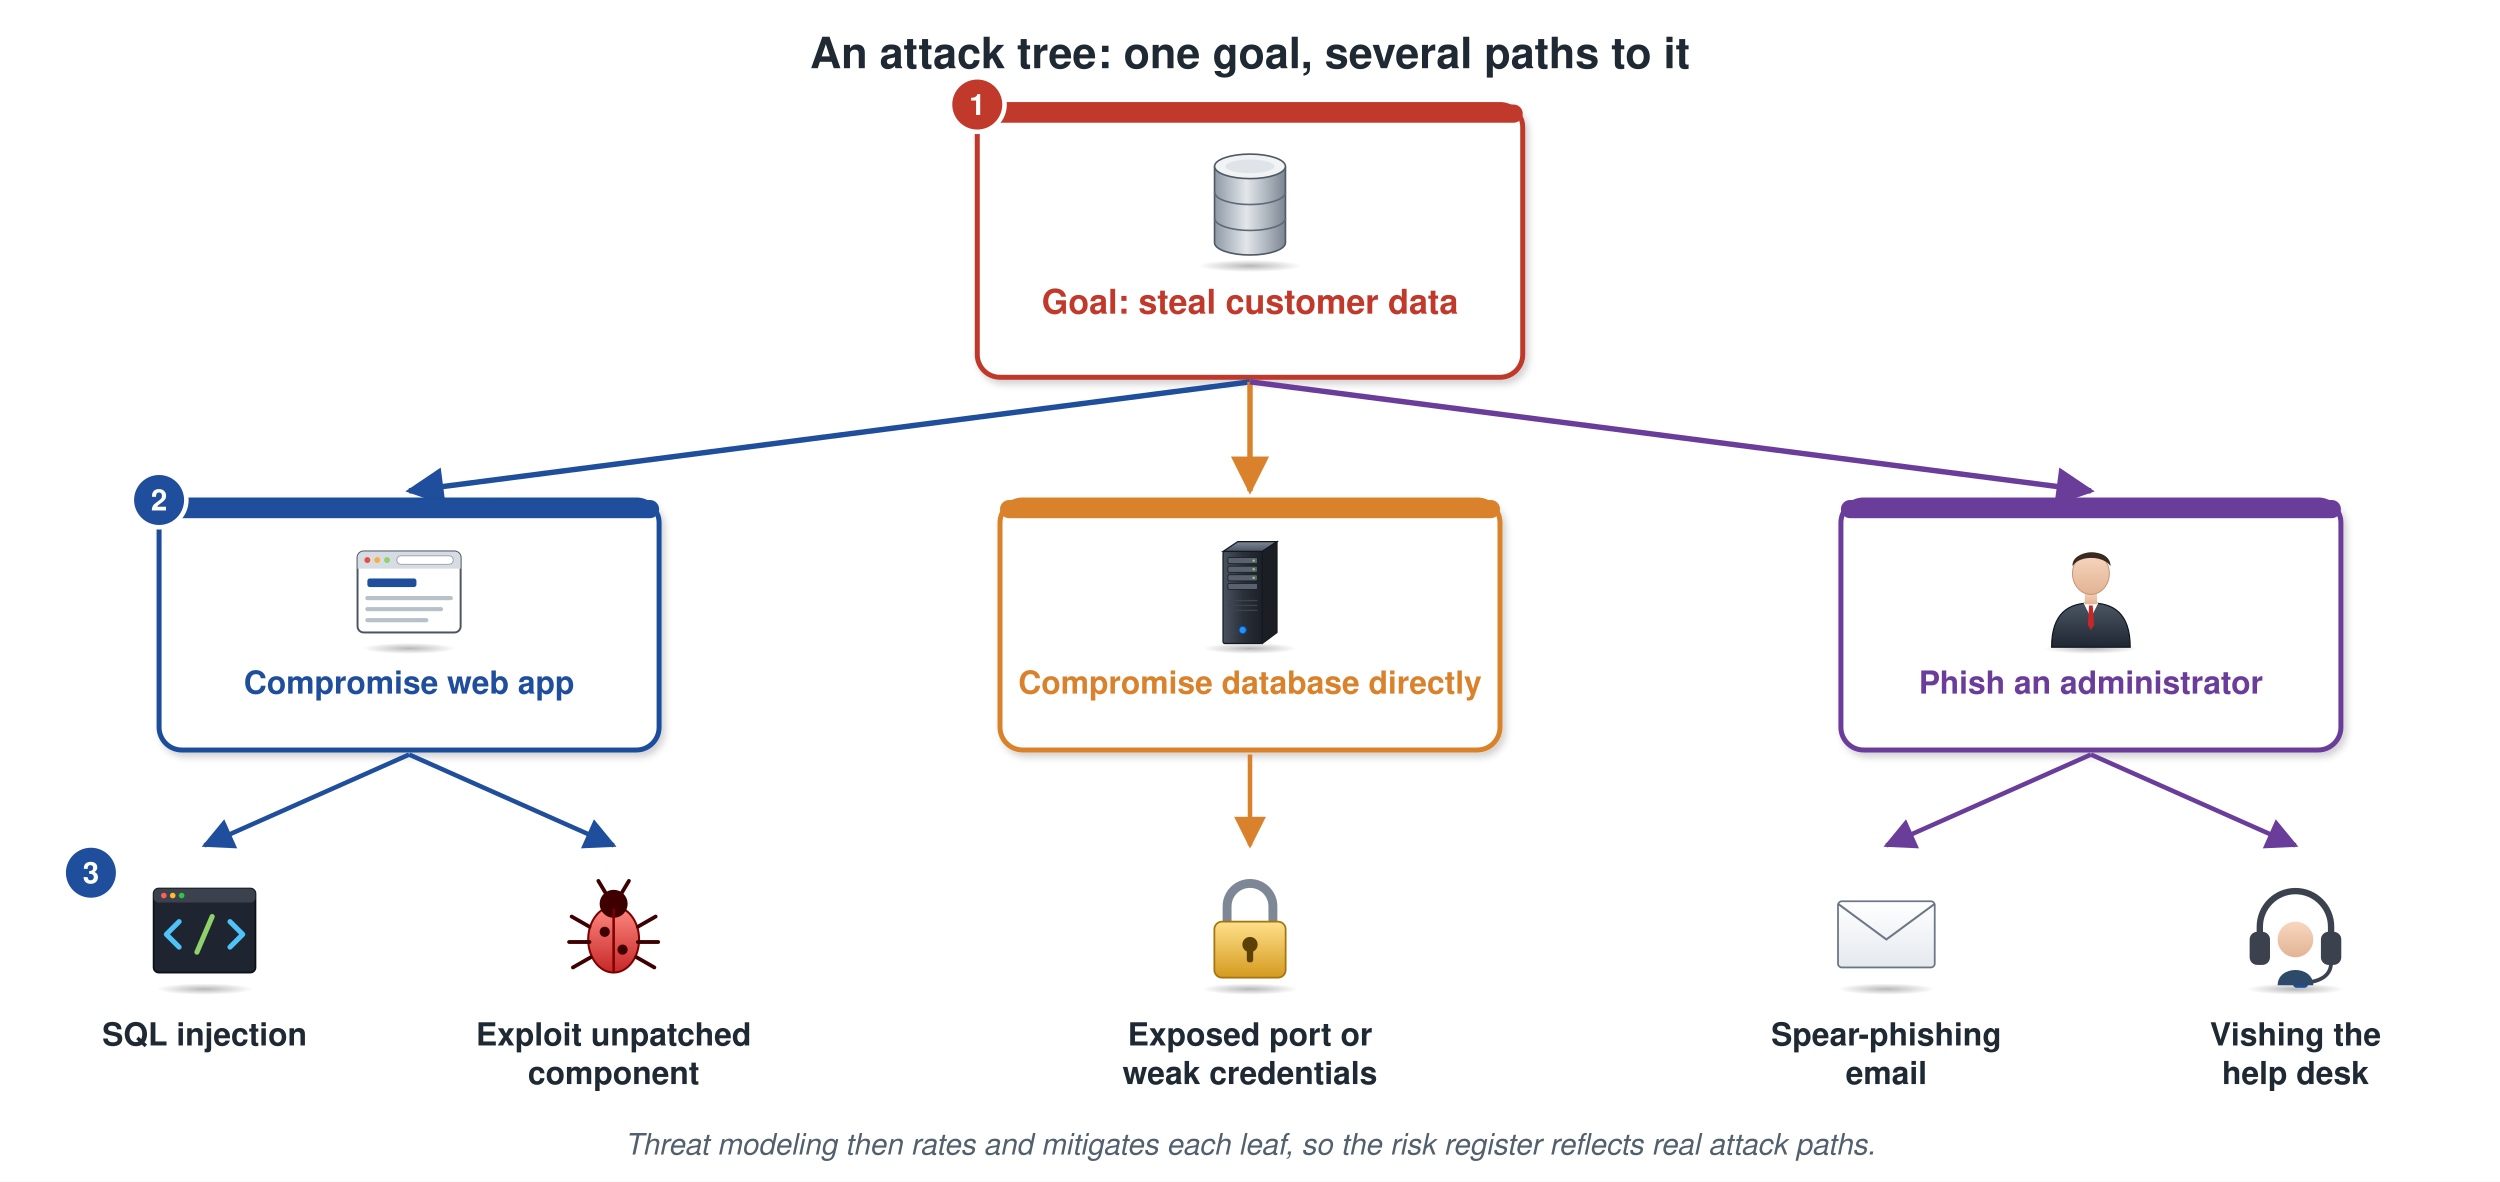
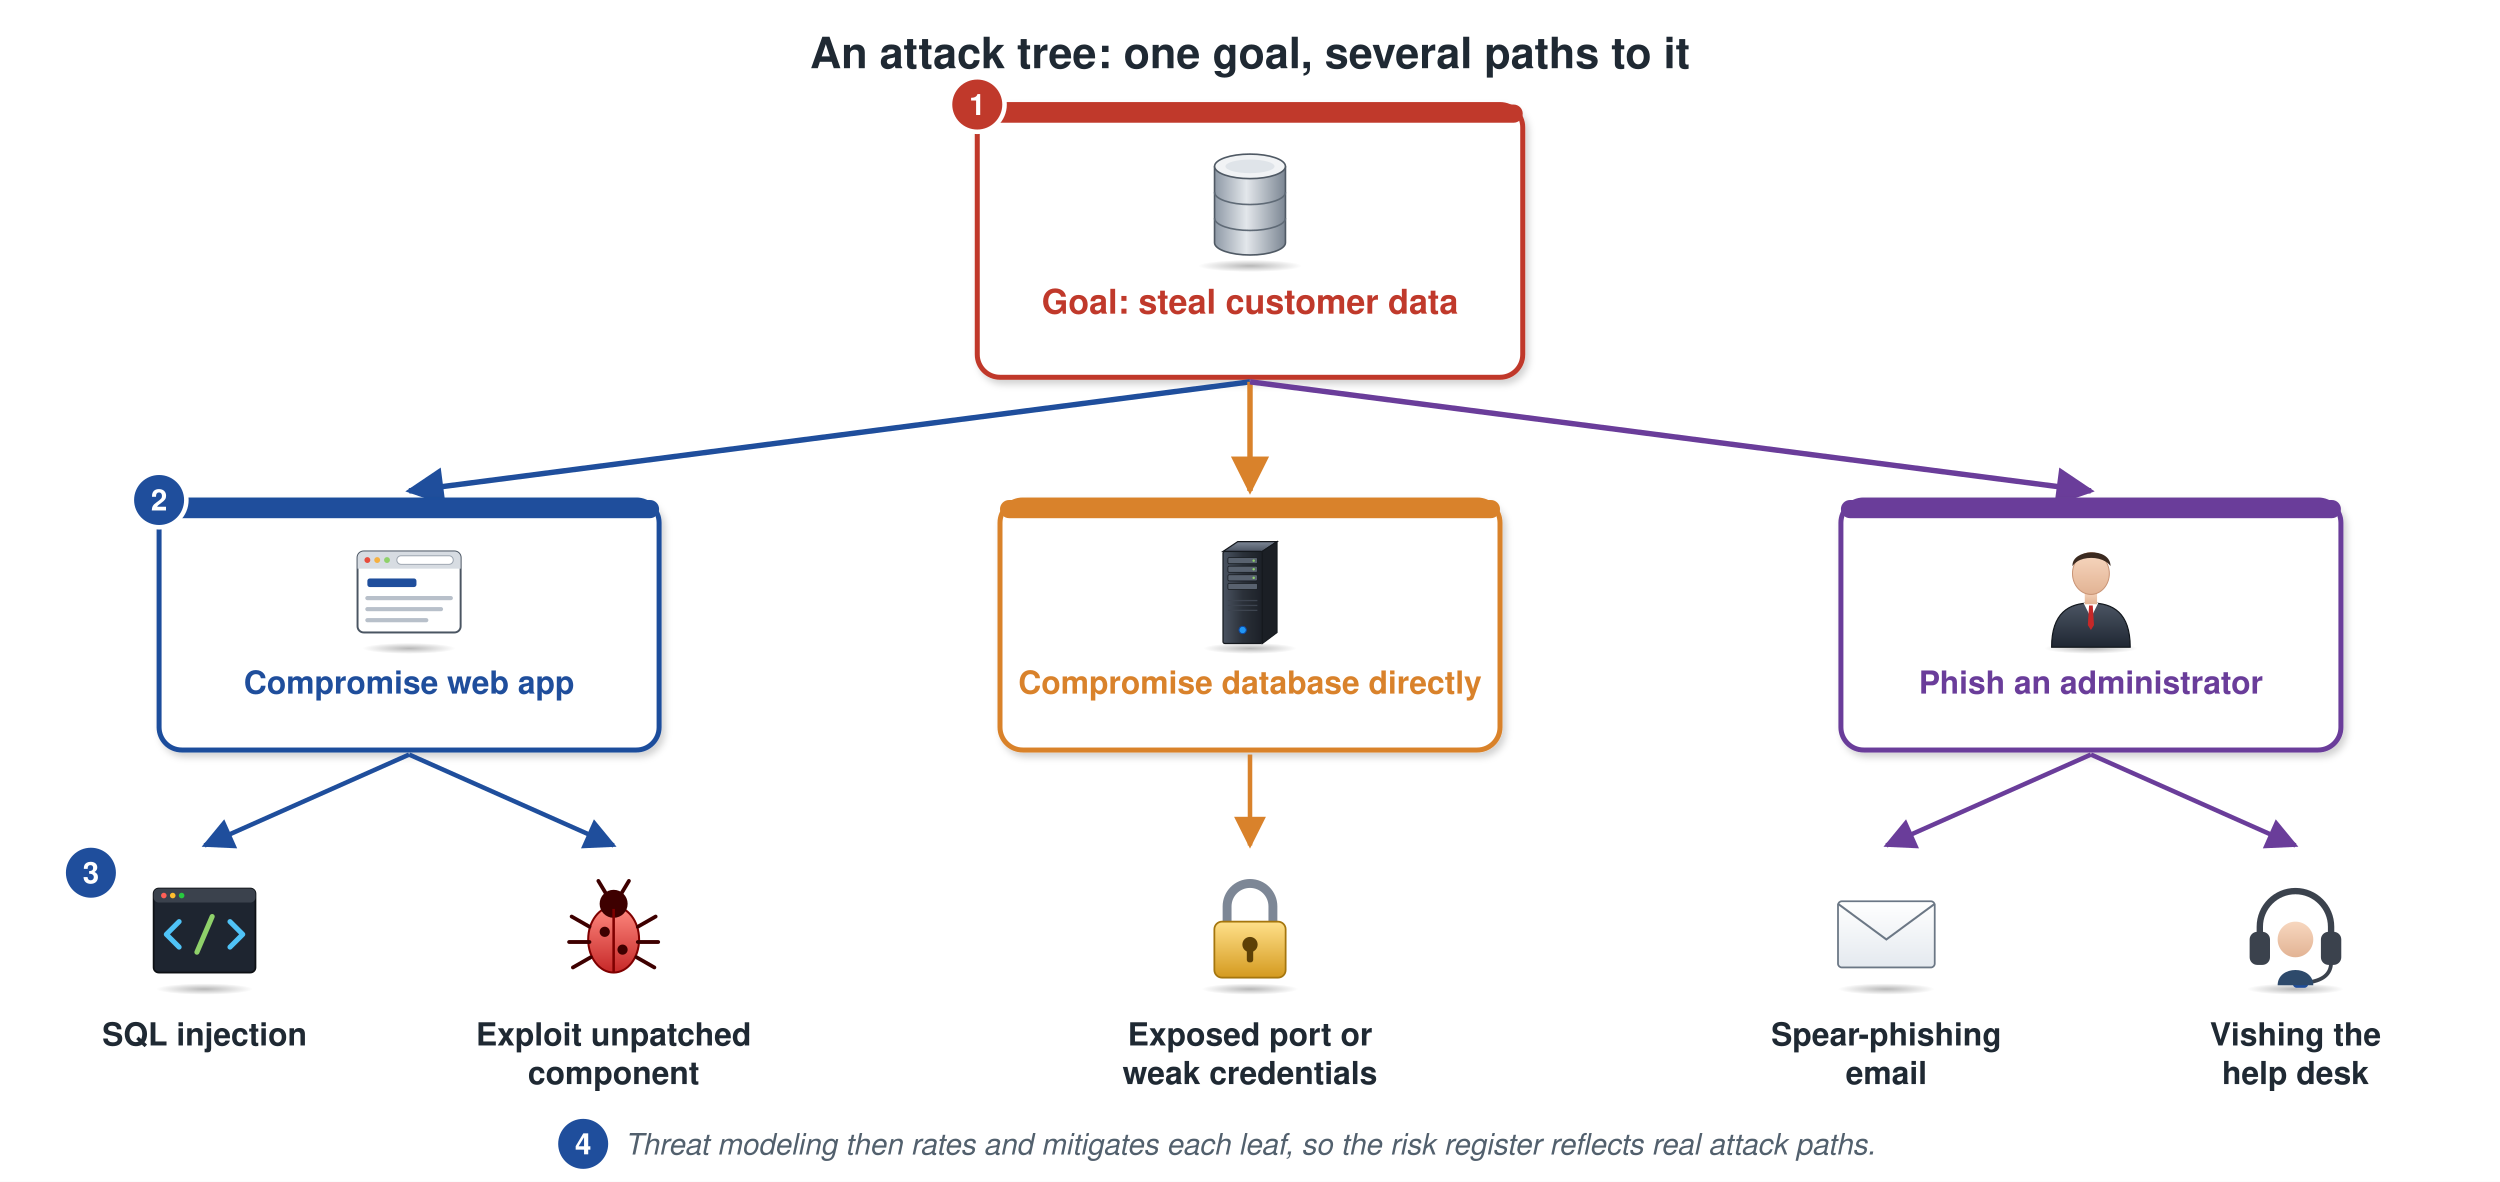
<svg xmlns="http://www.w3.org/2000/svg" viewBox="0 0 1100 520" width="1100" height="520" role="img" aria-labelledby="t d">
  <style>@media (prefers-reduced-motion: no-preference){.st{animation:fig-in .7s ease-out both}.s1{animation-delay:0.00s}.s2{animation-delay:0.90s}.s3{animation-delay:1.80s}.s4{animation-delay:2.70s}}@keyframes fig-in{from{opacity:0}to{opacity:1}}</style>
  <defs>
    <linearGradient id="g-box" x1="0" y1="0" x2="0" y2="1">
      <stop offset="0" stop-color="#f3f8fe" />
      <stop offset="1" stop-color="#c9ddf4" />
    </linearGradient>
    <filter id="f-drop" x="-10%" y="-10%" width="130%" height="140%">
      <feDropShadow dx="1.5" dy="2" stdDeviation="1.6" flood-color="#000" flood-opacity=".18" />
    </filter>
    <marker id="a-1f4e9c" viewBox="0 0 10 10" refX="9" refY="5" markerWidth="7" markerHeight="7" orient="auto-start-reverse">
      <path d="M0 0 L10 5 L0 10 Z" fill="#1f4e9c" />
    </marker>
    <marker id="a-6a3d9a" viewBox="0 0 10 10" refX="9" refY="5" markerWidth="7" markerHeight="7" orient="auto-start-reverse">
      <path d="M0 0 L10 5 L0 10 Z" fill="#6a3d9a" />
    </marker>
    <marker id="a-d9822b" viewBox="0 0 10 10" refX="9" refY="5" markerWidth="7" markerHeight="7" orient="auto-start-reverse">
      <path d="M0 0 L10 5 L0 10 Z" fill="#d9822b" />
    </marker>
    <linearGradient id="g-steel" x1="0" y1="0" x2="1" y2="0">
      <stop offset="0" stop-color="#4a5361" />
      <stop offset=".5" stop-color="#2b313a" />
      <stop offset="1" stop-color="#1c2027" />
    </linearGradient>
    <linearGradient id="g-steel-top" x1="0" y1="0" x2="0" y2="1">
      <stop offset="0" stop-color="#7d8796" />
      <stop offset="1" stop-color="#4a5361" />
    </linearGradient>
    <linearGradient id="g-silver" x1="0" y1="0" x2="0" y2="1">
      <stop offset="0" stop-color="#f4f6f8" />
      <stop offset="1" stop-color="#b9c0c9" />
    </linearGradient>
    <linearGradient id="g-silver-side" x1="0" y1="0" x2="1" y2="0">
      <stop offset="0" stop-color="#d8dde3" />
      <stop offset="1" stop-color="#9aa3ae" />
    </linearGradient>
    <linearGradient id="g-screen" x1="0" y1="0" x2="1" y2="1">
      <stop offset="0" stop-color="#5fc3ff" />
      <stop offset=".55" stop-color="#1e88e5" />
      <stop offset="1" stop-color="#0b4f9c" />
    </linearGradient>
    <linearGradient id="g-router" x1="0" y1="0" x2="0" y2="1">
      <stop offset="0" stop-color="#6fb6e8" />
      <stop offset="1" stop-color="#1f5f99" />
    </linearGradient>
    <linearGradient id="g-router-top" x1="0" y1="0" x2="0" y2="1">
      <stop offset="0" stop-color="#e9f4fc" />
      <stop offset="1" stop-color="#a9cdea" />
    </linearGradient>
    <linearGradient id="g-db" x1="0" y1="0" x2="1" y2="0">
      <stop offset="0" stop-color="#8e99a6" />
      <stop offset=".45" stop-color="#e3e7eb" />
      <stop offset="1" stop-color="#7b8693" />
    </linearGradient>
    <linearGradient id="g-brick" x1="0" y1="0" x2="0" y2="1">
      <stop offset="0" stop-color="#e2774f" />
      <stop offset="1" stop-color="#b2472a" />
    </linearGradient>
    <linearGradient id="g-cloud" x1="0" y1="0" x2="0" y2="1">
      <stop offset="0" stop-color="#ffffff" />
      <stop offset="1" stop-color="#b8dcf5" />
    </linearGradient>
    <linearGradient id="g-skin" x1="0" y1="0" x2="0" y2="1">
      <stop offset="0" stop-color="#f7d7bf" />
      <stop offset="1" stop-color="#e2b394" />
    </linearGradient>
    <linearGradient id="g-suit" x1="0" y1="0" x2="0" y2="1">
      <stop offset="0" stop-color="#4b5563" />
      <stop offset="1" stop-color="#1f2733" />
    </linearGradient>
    <linearGradient id="g-suit2" x1="0" y1="0" x2="0" y2="1">
      <stop offset="0" stop-color="#7b5ea7" />
      <stop offset="1" stop-color="#46336b" />
    </linearGradient>
    <linearGradient id="g-hood" x1="0" y1="0" x2="0" y2="1">
      <stop offset="0" stop-color="#3a3f47" />
      <stop offset="1" stop-color="#0f1216" />
    </linearGradient>
    <linearGradient id="g-robot" x1="0" y1="0" x2="0" y2="1">
      <stop offset="0" stop-color="#e8eef5" />
      <stop offset="1" stop-color="#9fb0c3" />
    </linearGradient>
    <linearGradient id="g-gold" x1="0" y1="0" x2="0" y2="1">
      <stop offset="0" stop-color="#ffe08a" />
      <stop offset="1" stop-color="#d49a1f" />
    </linearGradient>
    <linearGradient id="g-paper" x1="0" y1="0" x2="0" y2="1">
      <stop offset="0" stop-color="#ffffff" />
      <stop offset="1" stop-color="#e4e9ef" />
    </linearGradient>
    <linearGradient id="g-green" x1="0" y1="0" x2="0" y2="1">
      <stop offset="0" stop-color="#7fd38b" />
      <stop offset="1" stop-color="#2e8b45" />
    </linearGradient>
    <linearGradient id="g-red" x1="0" y1="0" x2="0" y2="1">
      <stop offset="0" stop-color="#ff8a80" />
      <stop offset="1" stop-color="#c62828" />
    </linearGradient>
    <radialGradient id="g-shadow">
      <stop offset="0" stop-color="#000" stop-opacity=".28" />
      <stop offset="1" stop-color="#000" stop-opacity="0" />
    </radialGradient>
    <linearGradient id="g-suit3" x1="0" y1="0" x2="0" y2="1">
      <stop offset="0" stop-color="#2e86c1" />
      <stop offset="1" stop-color="#1b4f72" />
    </linearGradient>
    <symbol id="i-database" viewBox="0 0 100 100">
      <ellipse cx="50" cy="95" rx="38" ry="4.5" fill="url(#g-shadow)" />
      <path d="M24 22 v56 a26 9 0 0 0 52 0 v-56" fill="url(#g-db)" stroke="#4f5964" stroke-width="1.2" />
      <path d="M24 41 a26 9 0 0 0 52 0 M24 60 a26 9 0 0 0 52 0" fill="none" stroke="#5f6a76" stroke-width="1.2" />
      <ellipse cx="50" cy="22" rx="26" ry="9" fill="#f1f3f5" stroke="#4f5964" stroke-width="1.2" />
      <ellipse cx="50" cy="22" rx="18" ry="5" fill="#dfe4e9" />
    </symbol>
    <symbol id="i-browser" viewBox="0 0 100 100">
      <ellipse cx="50" cy="95" rx="38" ry="4.5" fill="url(#g-shadow)" />
      <rect x="8" y="16" width="84" height="66" rx="5" fill="#ffffff" stroke="#4a5562" stroke-width="1.6" />
      <path d="M8 21 a5 5 0 0 1 5 -5 h74 a5 5 0 0 1 5 5 v9 h-84 Z" fill="#d7dce2" />
      <circle cx="16" cy="23" r="2.4" fill="#e74c3c" />
      <circle cx="24" cy="23" r="2.4" fill="#f5b041" />
      <circle cx="32" cy="23" r="2.4" fill="#8fd16a" />
      <rect x="40" y="19.5" width="46" height="7" rx="3.5" fill="#ffffff" stroke="#9aa3ae" stroke-width=".8" />
      <rect x="16" y="38" width="40" height="7" rx="2" fill="#1f4e9c" />
      <g stroke="#b8c0ca" stroke-width="3.4" stroke-linecap="round">
        <line x1="16" y1="54" x2="84" y2="54" />
        <line x1="16" y1="63" x2="76" y2="63" />
        <line x1="16" y1="72" x2="64" y2="72" />
      </g>
    </symbol>
    <symbol id="i-code" viewBox="0 0 100 100">
      <ellipse cx="50" cy="95" rx="38" ry="4.5" fill="url(#g-shadow)" />
      <rect x="10" y="16" width="80" height="66" rx="4" fill="#1e2530" stroke="#0d1014" stroke-width="1.4" />
      <rect x="10" y="16" width="80" height="11" rx="4" fill="#3b424d" />
      <circle cx="18" cy="21.5" r="2.2" fill="#ff5f56" />
      <circle cx="25" cy="21.5" r="2.2" fill="#ffbd2e" />
      <circle cx="32" cy="21.5" r="2.2" fill="#27c93f" />
      <path d="M30 42 L20 52 L30 62 M70 42 L80 52 L70 62" fill="none" stroke="#4fc3f7" stroke-width="4" stroke-linecap="round" stroke-linejoin="round" />
      <line x1="56" y1="38" x2="44" y2="66" stroke="#8fd16a" stroke-width="4" stroke-linecap="round" />
    </symbol>
    <symbol id="i-bug" viewBox="0 0 100 100">
      <ellipse cx="50" cy="56" rx="20" ry="26" fill="url(#g-red)" stroke="#7f0000" stroke-width="1.6" />
      <circle cx="50" cy="28" r="11" fill="#3e0000" />
      <line x1="50" y1="32" x2="50" y2="82" stroke="#7f0000" stroke-width="2" />
      <g stroke="#3e0000" stroke-width="3" stroke-linecap="round">
        <path d="M31 46 l-14 -8 M31 58 h-16 M32 70 l-14 8 M69 46 l14 -8 M69 58 h16 M68 70 l14 8 M44 20 l-6 -10 M56 20 l6 -10" />
      </g>
      <circle cx="43" cy="50" r="4" fill="#3e0000" />
      <circle cx="57" cy="64" r="4" fill="#3e0000" />
    </symbol>
    <symbol id="i-server" viewBox="0 0 100 100">
      <ellipse cx="50" cy="95" rx="38" ry="4.5" fill="url(#g-shadow)" />
      <path d="M28 16 L40 8 L72 8 L60 16 Z" fill="url(#g-steel-top)" stroke="#14181d" stroke-width="1" />
      <path d="M60 16 L72 8 L72 82 L60 91 Z" fill="#1b1f25" stroke="#14181d" stroke-width="1" />
      <rect x="28" y="16" width="32" height="75" rx="1.5" fill="url(#g-steel)" stroke="#14181d" stroke-width="1" />
      <g fill="#59626f" stroke="#14181d" stroke-width=".6">
        <rect x="32" y="21" width="24" height="5" rx="1" />
        <rect x="32" y="28" width="24" height="5" rx="1" />
        <rect x="32" y="35" width="24" height="5" rx="1" />
        <rect x="32" y="42" width="24" height="5" rx="1" />
      </g>
      <g fill="#8fd16a">
        <circle cx="53" cy="23.5" r="1" />
        <circle cx="53" cy="30.5" r="1" />
        <circle cx="53" cy="37.5" r="1" />
      </g>
      <g stroke="#3d4450" stroke-width="1">
        <line x1="32" y1="56" x2="56" y2="56" />
        <line x1="32" y1="60" x2="56" y2="60" />
        <line x1="32" y1="64" x2="56" y2="64" />
      </g>
      <circle cx="44" cy="80" r="3" fill="#2196f3" stroke="#0d47a1" stroke-width=".8" />
    </symbol>
    <symbol id="i-lock" viewBox="0 0 100 100">
      <ellipse cx="50" cy="95" rx="38" ry="4.5" fill="url(#g-shadow)" />
      <path d="M32 44 V30 a18 18 0 0 1 36 0 V44" fill="none" stroke="#7d8796" stroke-width="7" />
      <rect x="22" y="42" width="56" height="44" rx="6" fill="url(#g-gold)" stroke="#a5760e" stroke-width="1.4" />
      <circle cx="50" cy="60" r="6" fill="#5d4006" />
      <rect x="47.5" y="62" width="5" height="12" rx="2" fill="#5d4006" />
    </symbol>
    <symbol id="i-user" viewBox="0 0 100 100">
      <ellipse cx="50" cy="95" rx="38" ry="4.5" fill="url(#g-shadow)" />
      <path d="M18 94 C18 66 32 58 50 58 C68 58 82 66 82 94 Z" fill="url(#g-suit)" stroke="#11161c" stroke-width="1" />
      <path d="M44 58 L50 70 L56 58 Z" fill="#fff" />
      <path d="M48.5 60 L51.5 60 L52.5 76 L50 80 L47.5 76 Z" fill="#c62828" />
      <rect x="45" y="48" width="10" height="11" fill="url(#g-skin)" />
      <ellipse cx="50" cy="34" rx="15" ry="17" fill="url(#g-skin)" stroke="#c89273" stroke-width=".8" />
      <path d="M35 28 C34 14 66 12 66 28 C62 22 52 20 44 22 C40 23 37 25 35 28 Z" fill="#3b2a20" />
    </symbol>
    <symbol id="i-envelope" viewBox="0 0 100 100">
      <ellipse cx="50" cy="95" rx="38" ry="4.5" fill="url(#g-shadow)" />
      <rect x="12" y="26" width="76" height="52" rx="3" fill="url(#g-paper)" stroke="#6b7785" stroke-width="1.4" />
      <path d="M12 28 L50 56 L88 28" fill="none" stroke="#6b7785" stroke-width="1.6" />
    </symbol>
    <symbol id="i-headset" viewBox="0 0 100 100">
      <ellipse cx="50" cy="95" rx="38" ry="4.5" fill="url(#g-shadow)" />
      <path d="M22 56 v-10 a28 28 0 0 1 56 0 v10" fill="none" stroke="#3b424d" stroke-width="5" />
      <rect x="14" y="50" width="16" height="26" rx="6" fill="#3b424d" />
      <rect x="70" y="50" width="16" height="26" rx="6" fill="#3b424d" />
      <path d="M78 74 q0 14 -20 16" fill="none" stroke="#3b424d" stroke-width="3" />
      <rect x="48" y="86" width="12" height="8" rx="3" fill="#1f4e9c" />
      <circle cx="50" cy="56" r="14" fill="url(#g-skin)" />
      <path d="M36 92 c0 -16 28 -16 28 0 Z" fill="#2e4a6b" />
    </symbol>
  </defs>
  <rect width="1100" height="520" fill="#ffffff" />
  <text x="550.0" y="30.0" font-family="Helvetica, Arial, sans-serif" font-size="19" fill="#1f2933" font-weight="bold" text-anchor="middle">An attack tree: one goal, several paths to it</text>
  <g class="st s1">
    <rect x="430" y="46" width="240" height="120" rx="10" fill="#ffffff" stroke="#c0392b" stroke-width="2.2" filter="url(#f-drop)" />
    <rect x="430" y="46" width="240" height="8" rx="4" fill="#c0392b" />
    <use href="#i-database" x="520.0" y="60.0" width="60.0" height="60.0" />
    <text x="550.0" y="138.0" font-family="Helvetica, Arial, sans-serif" font-size="15" fill="#c0392b" font-weight="bold" text-anchor="middle">Goal: steal customer data</text>
  </g>
  <g class="st s1">
    <circle cx="430" cy="46" r="12" fill="#c0392b" stroke="#fff" stroke-width="2" />
    <text x="430.0" y="50.6" font-family="Helvetica, Arial, sans-serif" font-size="13" fill="#fff" font-weight="bold" text-anchor="middle">1</text>
  </g>
  <g class="st s2">
    <path d="M550.0 168.0 L180.0 216.0" fill="none" stroke="#1f4e9c" stroke-width="2.4" marker-end="url(#a-1f4e9c)" stroke-linejoin="round" />
  </g>
  <g class="st s2">
    <rect x="70" y="220" width="220" height="110" rx="10" fill="#ffffff" stroke="#1f4e9c" stroke-width="2.2" filter="url(#f-drop)" />
    <rect x="70" y="220" width="220" height="8" rx="4" fill="#1f4e9c" />
    <use href="#i-browser" x="153.0" y="234.0" width="54.0" height="54.0" />
    <text x="180.0" y="305.2" font-family="Helvetica, Arial, sans-serif" font-size="14" fill="#1f4e9c" font-weight="bold" text-anchor="middle">Compromise web app</text>
  </g>
  <g class="st s3">
    <path d="M180.0 332.0 L90.0 372.0" fill="none" stroke="#1f4e9c" stroke-width="2" marker-end="url(#a-1f4e9c)" stroke-linejoin="round" />
  </g>
  <g class="st s3">
    <use href="#i-code" x="62.0" y="382.0" width="56" height="56" />
  </g>
  <g class="st s3">
    <text x="90.0" y="460.0" font-family="Helvetica, Arial, sans-serif" font-size="14" fill="#1f2933" font-weight="bold" text-anchor="middle">SQL injection</text>
  </g>
  <g class="st s3">
    <path d="M180.0 332.0 L270.0 372.0" fill="none" stroke="#1f4e9c" stroke-width="2" marker-end="url(#a-1f4e9c)" stroke-linejoin="round" />
  </g>
  <g class="st s3">
    <use href="#i-bug" x="242.0" y="382.0" width="56" height="56" />
  </g>
  <g class="st s3">
    <text x="270.0" y="460.0" font-family="Helvetica, Arial, sans-serif" font-size="14" fill="#1f2933" font-weight="bold" text-anchor="middle">Exploit unpatched</text>
    <text x="270.0" y="477.0" font-family="Helvetica, Arial, sans-serif" font-size="14" fill="#1f2933" font-weight="bold" text-anchor="middle">component</text>
  </g>
  <g class="st s2">
    <path d="M550.0 168.0 L550.0 216.0" fill="none" stroke="#d9822b" stroke-width="2.4" marker-end="url(#a-d9822b)" stroke-linejoin="round" />
  </g>
  <g class="st s2">
    <rect x="440" y="220" width="220" height="110" rx="10" fill="#ffffff" stroke="#d9822b" stroke-width="2.2" filter="url(#f-drop)" />
    <rect x="440" y="220" width="220" height="8" rx="4" fill="#d9822b" />
    <use href="#i-server" x="523.0" y="234.0" width="54.0" height="54.0" />
    <text x="550.0" y="305.2" font-family="Helvetica, Arial, sans-serif" font-size="14" fill="#d9822b" font-weight="bold" text-anchor="middle">Compromise database directly</text>
  </g>
  <g class="st s3">
    <path d="M550.0 332.0 L550.0 372.0" fill="none" stroke="#d9822b" stroke-width="2" marker-end="url(#a-d9822b)" stroke-linejoin="round" />
  </g>
  <g class="st s3">
    <use href="#i-lock" x="522.0" y="382.0" width="56" height="56" />
  </g>
  <g class="st s3">
    <text x="550.0" y="460.0" font-family="Helvetica, Arial, sans-serif" font-size="14" fill="#1f2933" font-weight="bold" text-anchor="middle">Exposed port or</text>
    <text x="550.0" y="477.0" font-family="Helvetica, Arial, sans-serif" font-size="14" fill="#1f2933" font-weight="bold" text-anchor="middle">weak credentials</text>
  </g>
  <g class="st s2">
    <path d="M550.0 168.0 L920.0 216.0" fill="none" stroke="#6a3d9a" stroke-width="2.4" marker-end="url(#a-6a3d9a)" stroke-linejoin="round" />
  </g>
  <g class="st s2">
    <rect x="810" y="220" width="220" height="110" rx="10" fill="#ffffff" stroke="#6a3d9a" stroke-width="2.2" filter="url(#f-drop)" />
    <rect x="810" y="220" width="220" height="8" rx="4" fill="#6a3d9a" />
    <use href="#i-user" x="893.0" y="234.0" width="54.0" height="54.0" />
    <text x="920.0" y="305.2" font-family="Helvetica, Arial, sans-serif" font-size="14" fill="#6a3d9a" font-weight="bold" text-anchor="middle">Phish an administrator</text>
  </g>
  <g class="st s3">
    <path d="M920.0 332.0 L830.0 372.0" fill="none" stroke="#6a3d9a" stroke-width="2" marker-end="url(#a-6a3d9a)" stroke-linejoin="round" />
  </g>
  <g class="st s3">
    <use href="#i-envelope" x="802.0" y="382.0" width="56" height="56" />
  </g>
  <g class="st s3">
    <text x="830.0" y="460.0" font-family="Helvetica, Arial, sans-serif" font-size="14" fill="#1f2933" font-weight="bold" text-anchor="middle">Spear-phishing</text>
    <text x="830.0" y="477.0" font-family="Helvetica, Arial, sans-serif" font-size="14" fill="#1f2933" font-weight="bold" text-anchor="middle">email</text>
  </g>
  <g class="st s3">
    <path d="M920.0 332.0 L1010.0 372.0" fill="none" stroke="#6a3d9a" stroke-width="2" marker-end="url(#a-6a3d9a)" stroke-linejoin="round" />
  </g>
  <g class="st s3">
    <use href="#i-headset" x="982.0" y="382.0" width="56" height="56" />
  </g>
  <g class="st s3">
    <text x="1010.0" y="460.0" font-family="Helvetica, Arial, sans-serif" font-size="14" fill="#1f2933" font-weight="bold" text-anchor="middle">Vishing the</text>
    <text x="1010.0" y="477.0" font-family="Helvetica, Arial, sans-serif" font-size="14" fill="#1f2933" font-weight="bold" text-anchor="middle">help desk</text>
  </g>
  <g class="st s2">
    <circle cx="70" cy="220" r="12" fill="#1f4e9c" stroke="#fff" stroke-width="2" />
    <text x="70.0" y="224.6" font-family="Helvetica, Arial, sans-serif" font-size="13" fill="#fff" font-weight="bold" text-anchor="middle">2</text>
  </g>
  <g class="st s3">
    <circle cx="40" cy="384" r="12" fill="#1f4e9c" stroke="#fff" stroke-width="2" />
    <text x="40.0" y="388.6" font-family="Helvetica, Arial, sans-serif" font-size="13" fill="#fff" font-weight="bold" text-anchor="middle">3</text>
  </g>
  <g class="st s4">
    <text x="550.0" y="508.0" font-family="Helvetica, Arial, sans-serif" font-size="13" fill="#52606d" font-weight="normal" text-anchor="middle" font-style="italic">Threat modeling then rates and mitigates each leaf, so the risk register reflects real attack paths.</text>
  </g>
+   <g class="st s4">
+     <circle cx="256.6" cy="503.3" r="12" fill="#1f4e9c" stroke="#fff" stroke-width="2" />
+     <text x="256.6" y="507.9" font-family="Helvetica, Arial, sans-serif" font-size="13" fill="#fff" font-weight="bold" text-anchor="middle">4</text>
+   </g>
</svg>
